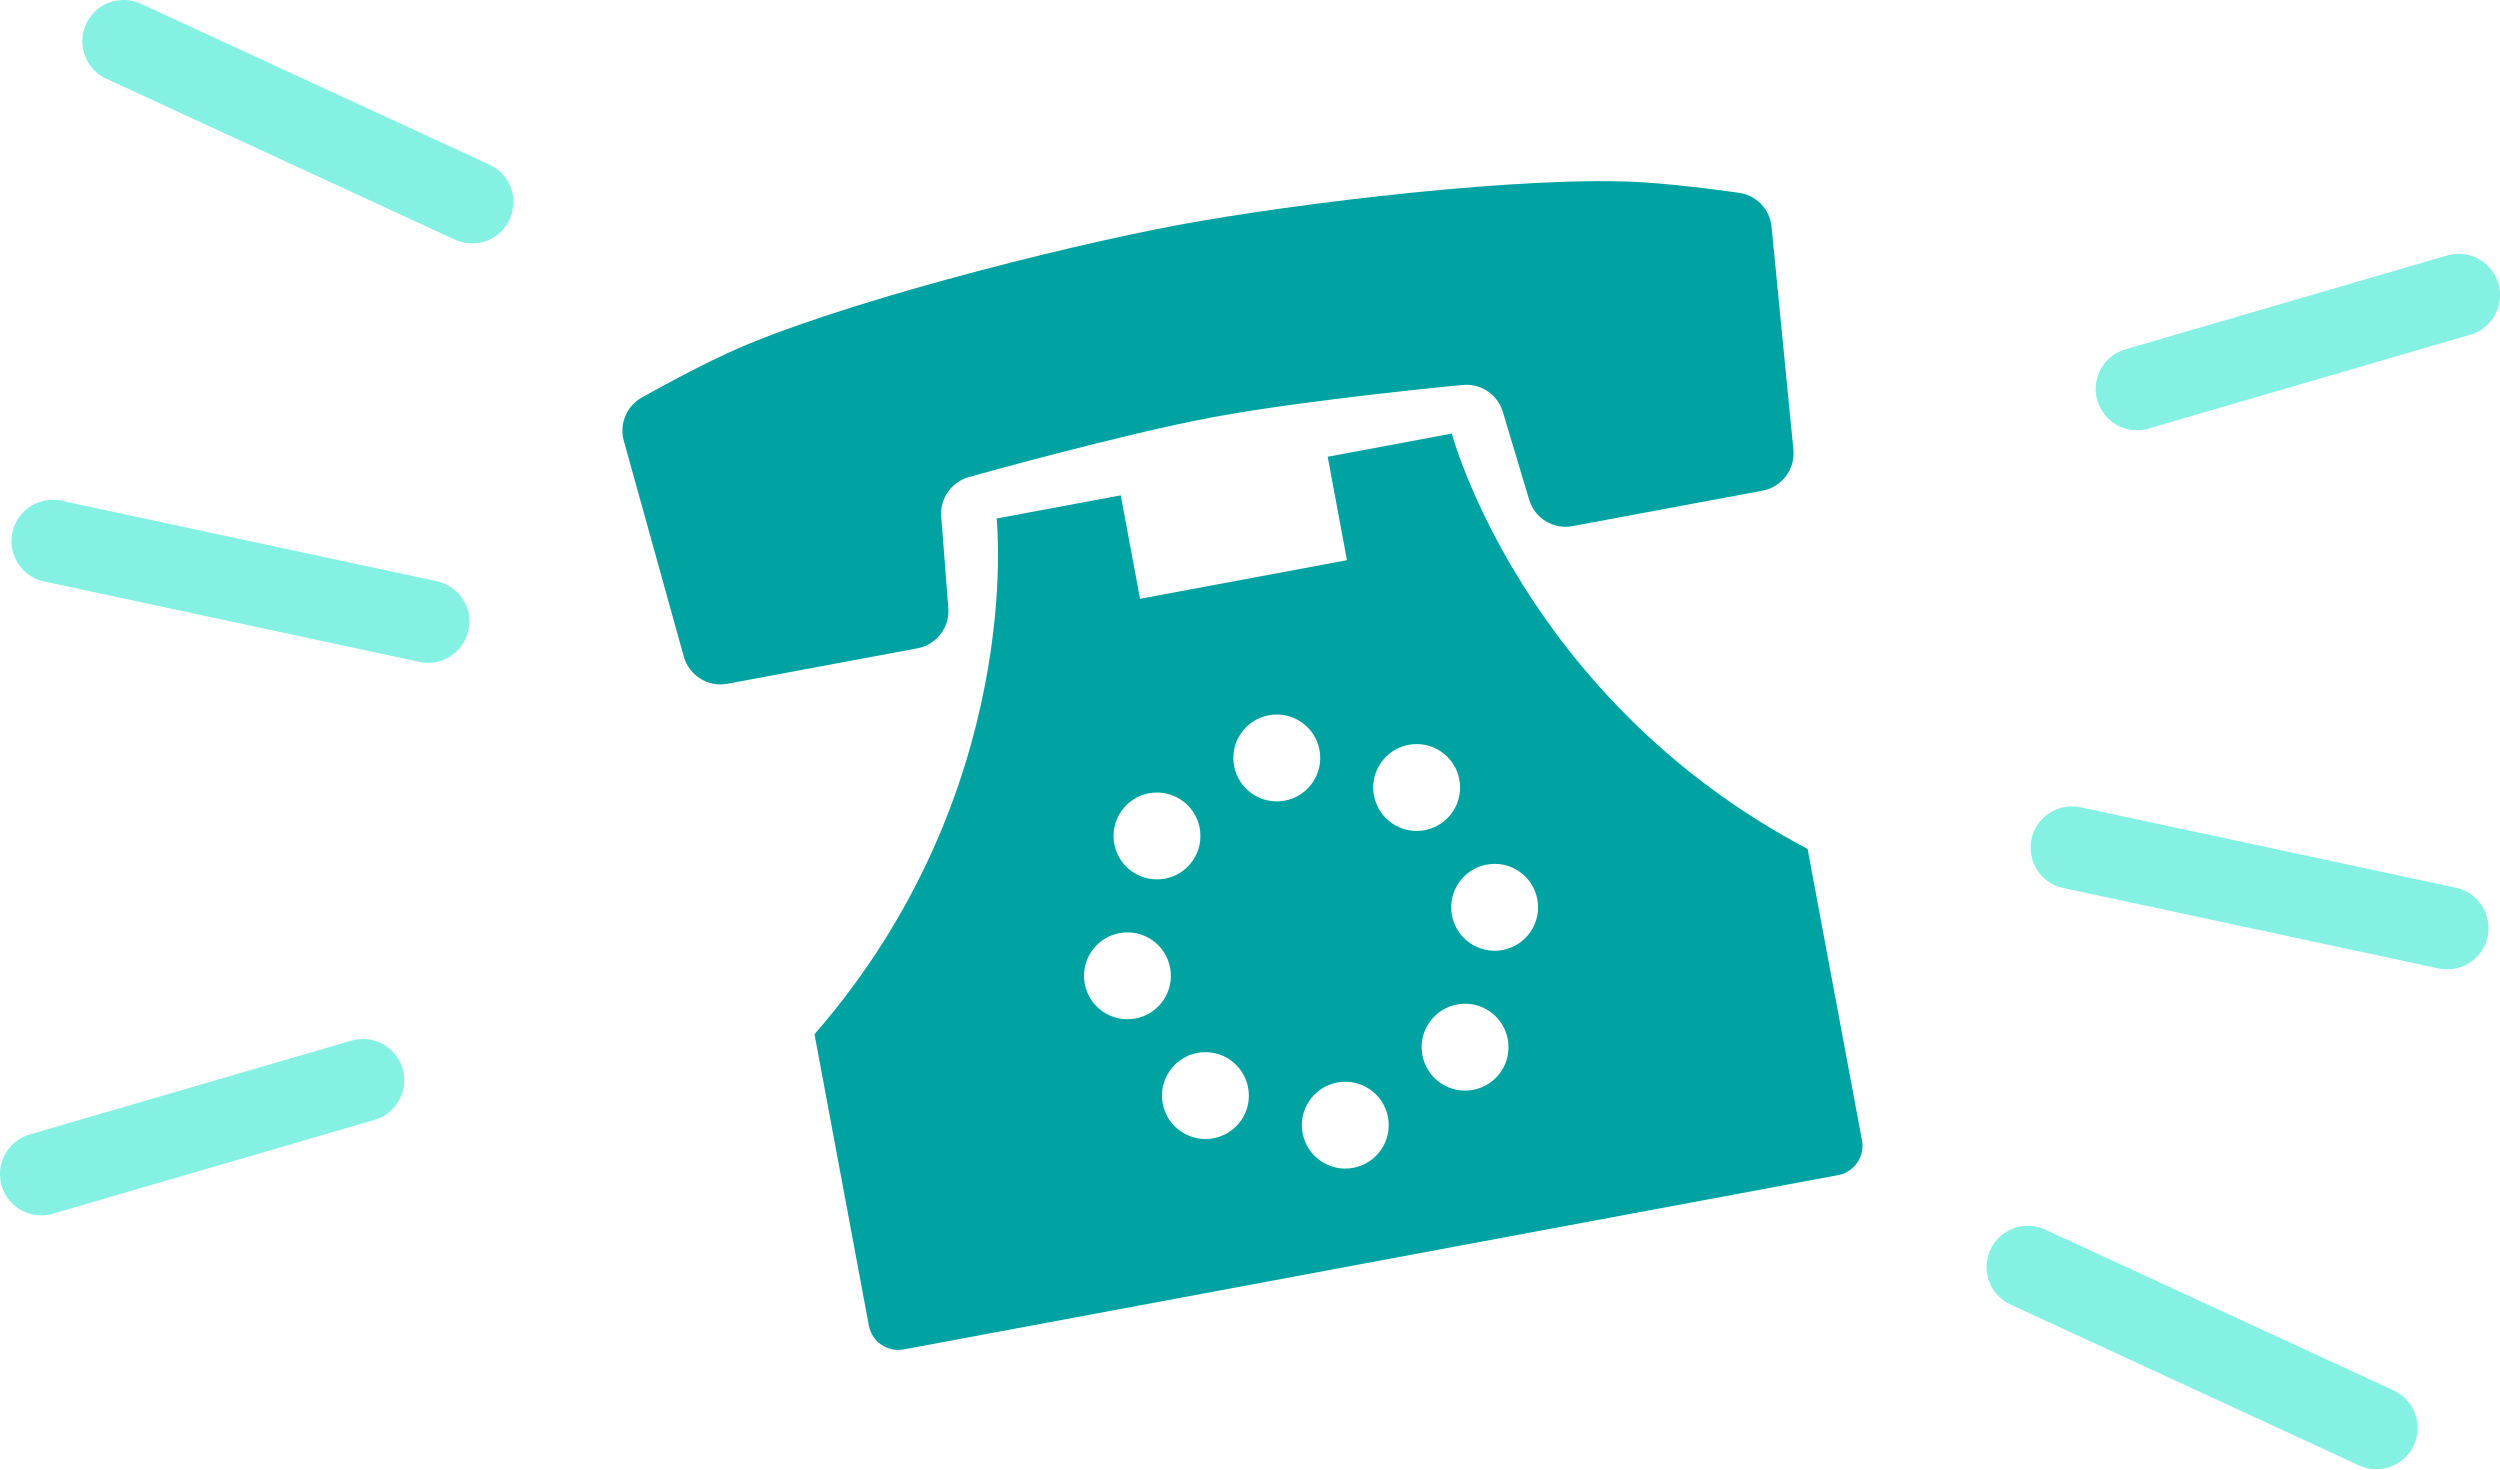
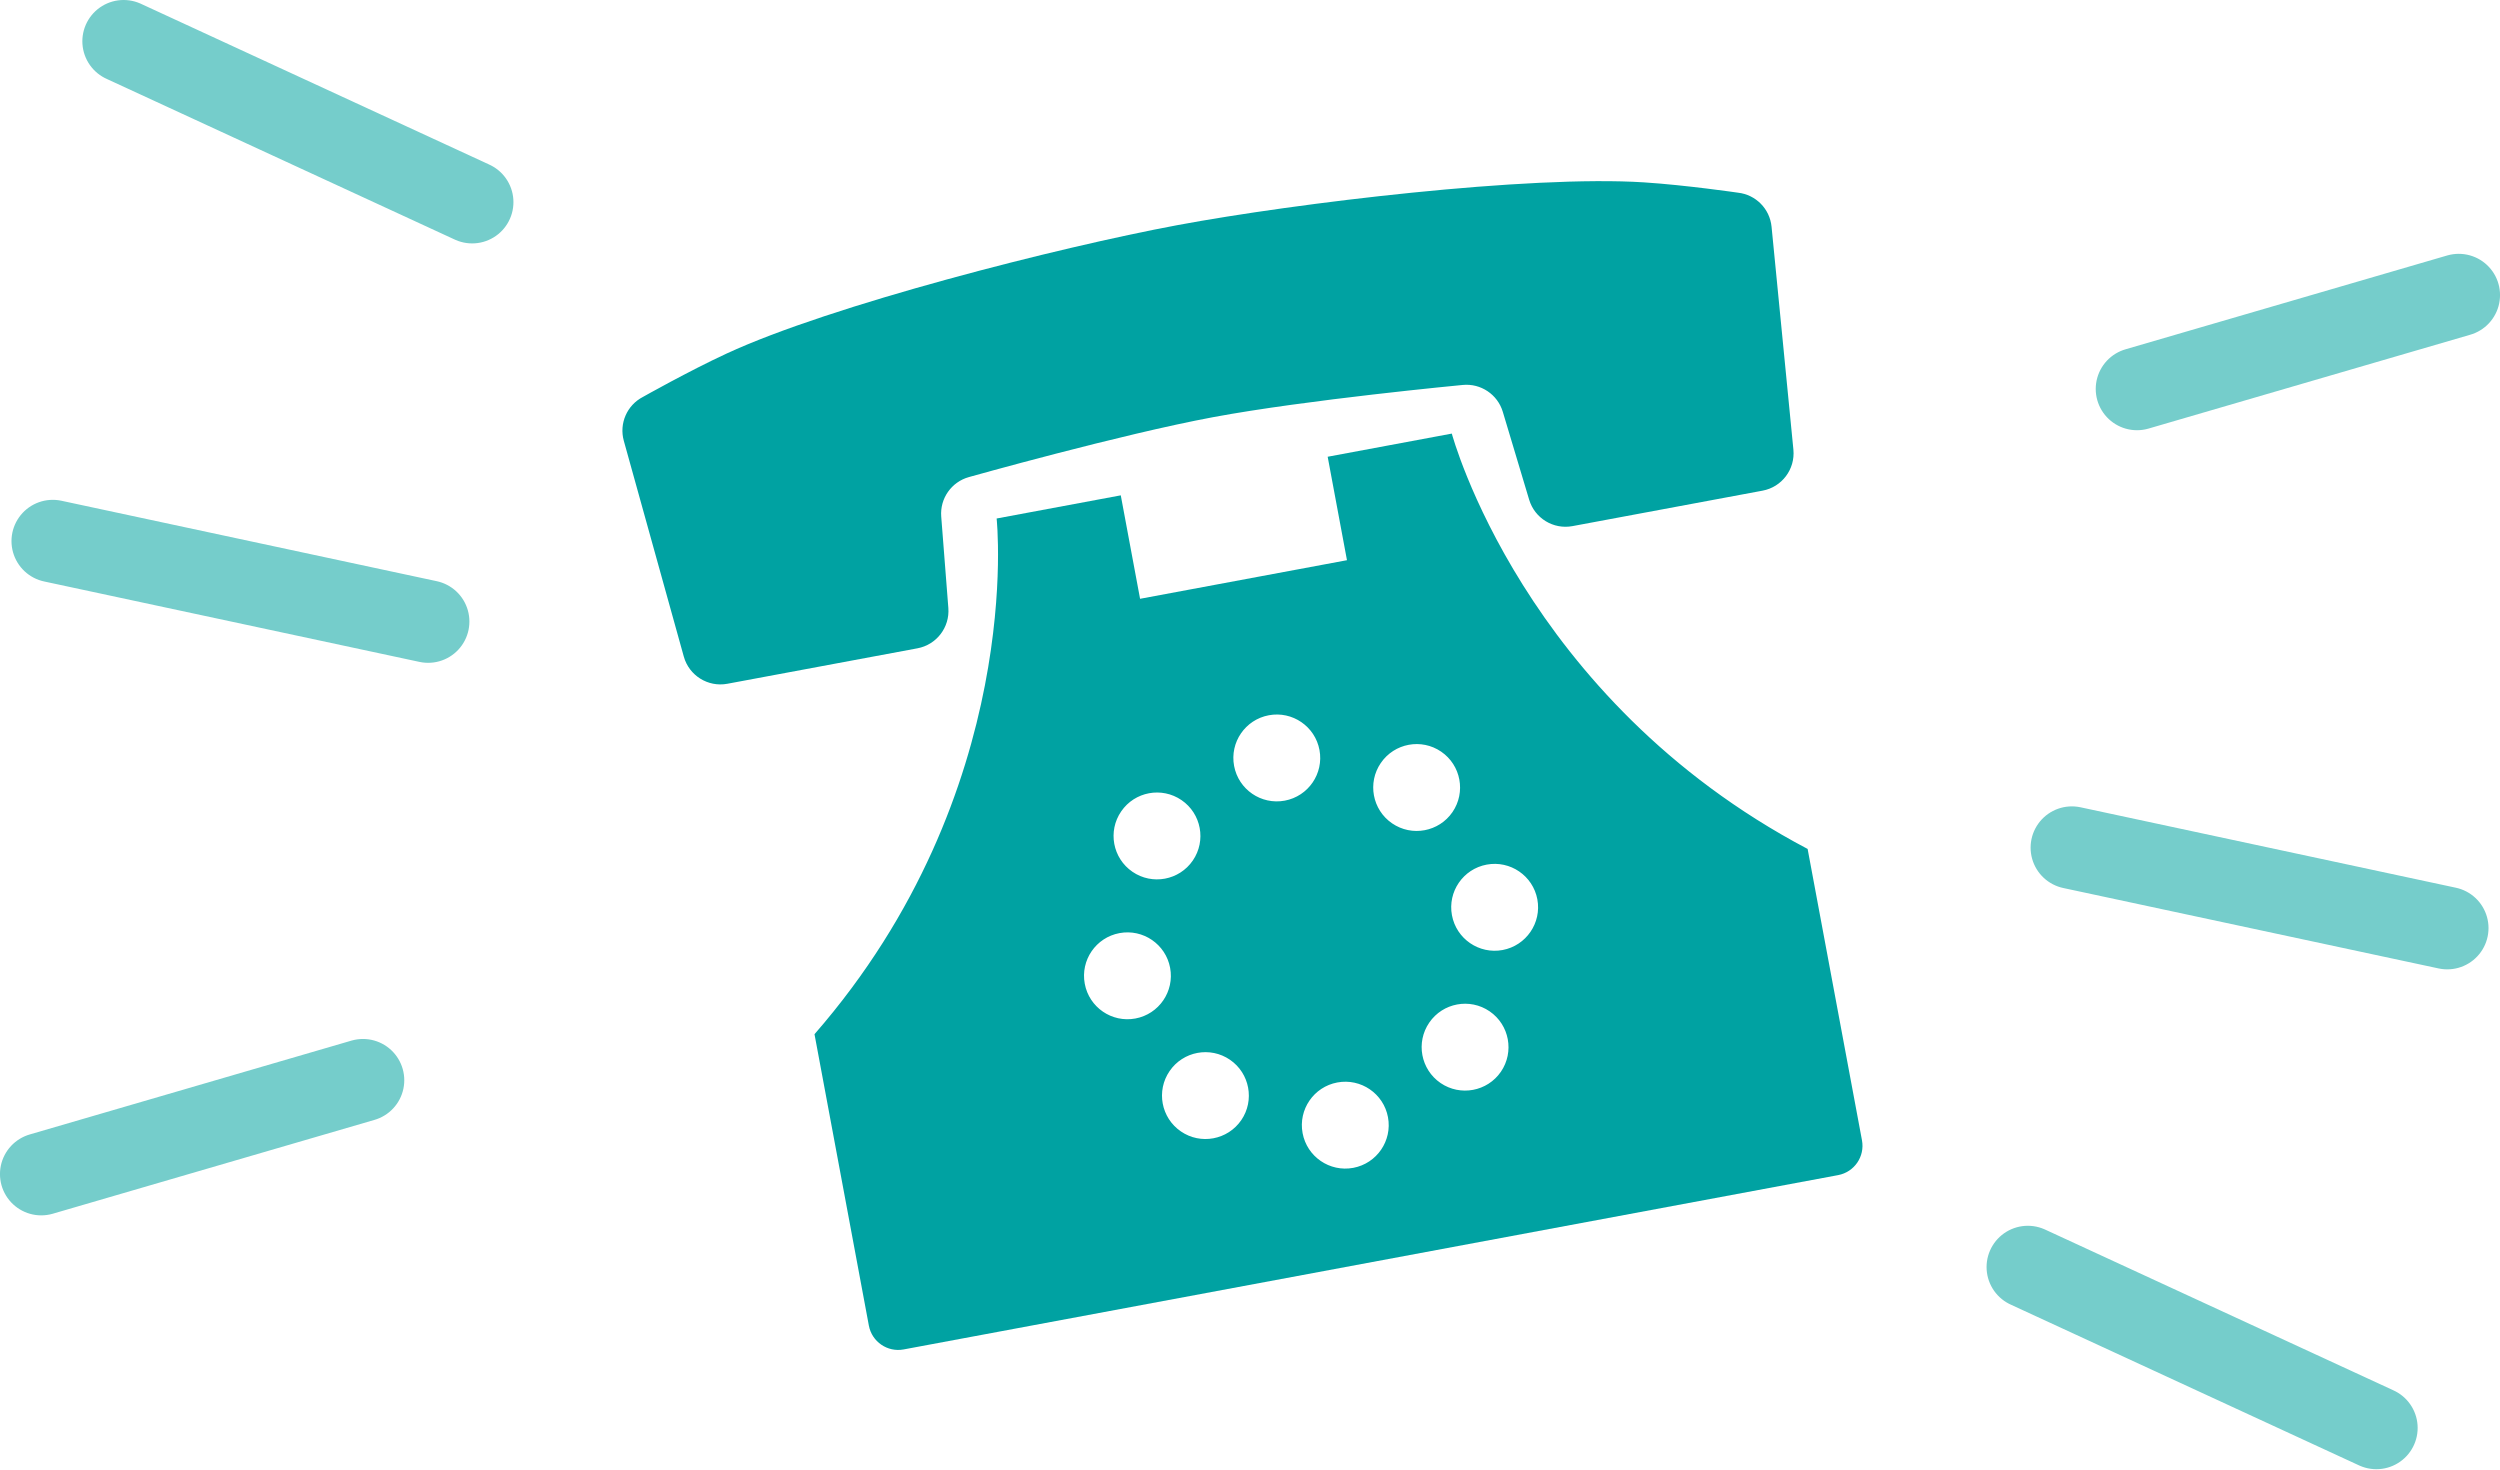
<svg xmlns="http://www.w3.org/2000/svg" width="60.574mm" height="35.598mm" viewBox="0 0 60.574 35.598" version="1.1" id="svg1">
  <defs id="defs1" />
  <g id="layer1">
    <g id="g1" transform="translate(-74.6125,-130.7042)">
      <g id="g101" transform="matrix(0.05432836,-0.01013442,0.01013442,0.05432836,88.98224,137.4102)" style="display:inline;fill:#00a2a2;fill-opacity:1">
        <path class="st0" d="m 500.176,55.798 c 0,0 -21.734,-7.434 -39.55,-11.967 C 411.686,31.369 308.823,24.727 256,24.727 203.177,24.727 100.314,31.369 51.374,43.831 33.558,48.364 11.823,55.798 11.823,55.798 4.281,58.078 -0.621,65.322 0.063,73.172 l 8.507,97.835 c 0.757,8.596 7.957,15.201 16.581,15.201 h 84.786 c 8.507,0 15.643,-6.416 16.554,-14.878 l 4.28,-39.973 c 0.847,-7.93 7.2,-14.138 15.148,-14.815 0,0 68.485,-6.182 110.081,-6.182 41.588,0 110.081,6.182 110.081,6.182 7.948,0.676 14.301,6.885 15.148,14.815 l 4.29,39.973 c 0.9,8.462 8.038,14.878 16.544,14.878 h 84.778 c 8.633,0 15.833,-6.605 16.59,-15.201 l 8.507,-97.835 c 0.683,-7.85 -4.22,-15.094 -11.762,-17.374 z" id="path100" style="fill:#00a2a2;fill-opacity:1" />
        <path class="st0" d="m 357.502,136.629 h -55.365 v 46.137 h -92.274 v -46.137 h -55.365 c 0,0 -9.228,119.957 -119.957,207.618 0,32.296 0,129.95 0,129.95 0,7.218 5.858,13.076 13.075,13.076 h 416.768 c 7.219,0 13.075,-5.858 13.075,-13.076 0,0 0,-97.654 0,-129.95 C 366.729,256.586 357.502,136.629 357.502,136.629 Z m -57.077,252.043 c 7.435,-7.434 19.5,-7.434 26.934,0 7.426,7.435 7.426,19.491 0,26.935 -7.434,7.425 -19.499,7.425 -26.934,0 -7.434,-7.444 -7.434,-19.501 0,-26.935 z m 26.934,-88.86 c -7.434,7.425 -19.499,7.425 -26.934,-0.008 -7.434,-7.434 -7.434,-19.5 0,-26.926 7.435,-7.443 19.5,-7.443 26.934,-0.009 7.426,7.434 7.426,19.5 0,26.943 z m 10.517,63.476 c -10.517,-0.009 -19.041,-8.534 -19.041,-19.05 0,-10.516 8.524,-19.041 19.041,-19.041 10.507,0 19.041,8.525 19.049,19.041 -0.008,10.515 -8.542,19.04 -19.049,19.05 z m -81.885,43.793 c 10.516,0 19.04,8.526 19.04,19.041 0,10.507 -8.524,19.041 -19.04,19.041 -10.516,0 -19.041,-8.534 -19.041,-19.041 0,-10.515 8.525,-19.041 19.041,-19.041 z m 0,-125.687 c -10.516,0 -19.041,-8.525 -19.041,-19.041 0,-10.517 8.524,-19.041 19.041,-19.041 10.516,0 19.04,8.524 19.04,19.041 0,10.516 -8.524,19.041 -19.04,19.041 z m -71.359,107.278 c 7.424,-7.434 19.491,-7.434 26.925,0 7.425,7.435 7.425,19.491 0.009,26.926 -7.443,7.434 -19.51,7.434 -26.934,0 -7.444,-7.435 -7.444,-19.492 0,-26.926 z m 0,-88.868 c -7.444,-7.434 -7.444,-19.5 0,-26.926 7.424,-7.443 19.491,-7.443 26.925,0 7.425,7.425 7.425,19.491 0,26.926 -7.434,7.433 -19.501,7.433 -26.925,0 z m -10.517,25.393 c 10.507,0 19.032,8.525 19.032,19.041 0,10.516 -8.524,19.041 -19.032,19.041 -10.525,0 -19.049,-8.525 -19.041,-19.041 -0.008,-10.516 8.516,-19.041 19.041,-19.041 z" id="path101" style="fill:#00a2a2;fill-opacity:1" />
      </g>
      <g id="g117" transform="translate(56.13582,116.899)" style="display:inline">
-         <path style="fill:#0e757f;fill-opacity:1;stroke:#84f1e3;stroke-width:2;stroke-linecap:round;stroke-dasharray:none;stroke-opacity:1" d="m 29.917,18.703 -8.445,-3.898" id="path105" />
-         <path style="fill:none;fill-opacity:1;stroke:#84f1e3;stroke-width:2;stroke-linecap:round;stroke-dasharray:none;stroke-opacity:1" d="m 28.85,28.865 -9.095,-1.949" id="path106" />
-         <path style="fill:#0e757f;fill-opacity:1;stroke:#84f1e3;stroke-width:2;stroke-linecap:round;stroke-dasharray:none;stroke-opacity:1" d="m 27.272,39.979 -7.796,2.274" id="path107" />
+         <path style="fill:#0e757f;fill-opacity:1;stroke:#75cdcb;stroke-width:2;stroke-linecap:round;stroke-dasharray:none;stroke-opacity:1" d="m 29.917,18.703 -8.445,-3.898" id="path105" />
+         <path style="fill:none;fill-opacity:1;stroke:#75cdcb;stroke-width:2;stroke-linecap:round;stroke-dasharray:none;stroke-opacity:1" d="m 28.85,28.865 -9.095,-1.949" id="path106" />
+         <path style="fill:#0e757f;fill-opacity:1;stroke:#75cdcb;stroke-width:2;stroke-linecap:round;stroke-dasharray:none;stroke-opacity:1" d="m 27.272,39.979 -7.796,2.274" id="path107" />
      </g>
      <g id="g117-7" style="display:inline" transform="rotate(180,76.83156,90.05364)">
-         <path style="fill:#0e757f;fill-opacity:1;stroke:#84f1e3;stroke-width:2;stroke-linecap:round;stroke-dasharray:none;stroke-opacity:1" d="m 29.917,18.703 -8.445,-3.898" id="path105-3" />
-         <path style="fill:none;fill-opacity:1;stroke:#84f1e3;stroke-width:2;stroke-linecap:round;stroke-dasharray:none;stroke-opacity:1" d="m 28.85,28.865 -9.095,-1.949" id="path106-7" />
-         <path style="fill:#0e757f;fill-opacity:1;stroke:#84f1e3;stroke-width:2;stroke-linecap:round;stroke-dasharray:none;stroke-opacity:1" d="m 27.272,39.979 -7.796,2.274" id="path107-2" />
+         <path style="fill:#0e757f;fill-opacity:1;stroke:#75cdcb;stroke-width:2;stroke-linecap:round;stroke-dasharray:none;stroke-opacity:1" d="m 29.917,18.703 -8.445,-3.898" id="path105-3" />
+         <path style="fill:none;fill-opacity:1;stroke:#75cdcb;stroke-width:2;stroke-linecap:round;stroke-dasharray:none;stroke-opacity:1" d="m 28.85,28.865 -9.095,-1.949" id="path106-7" />
+         <path style="fill:#0e757f;fill-opacity:1;stroke:#75cdcb;stroke-width:2;stroke-linecap:round;stroke-dasharray:none;stroke-opacity:1" d="m 27.272,39.979 -7.796,2.274" id="path107-2" />
      </g>
    </g>
  </g>
</svg>
